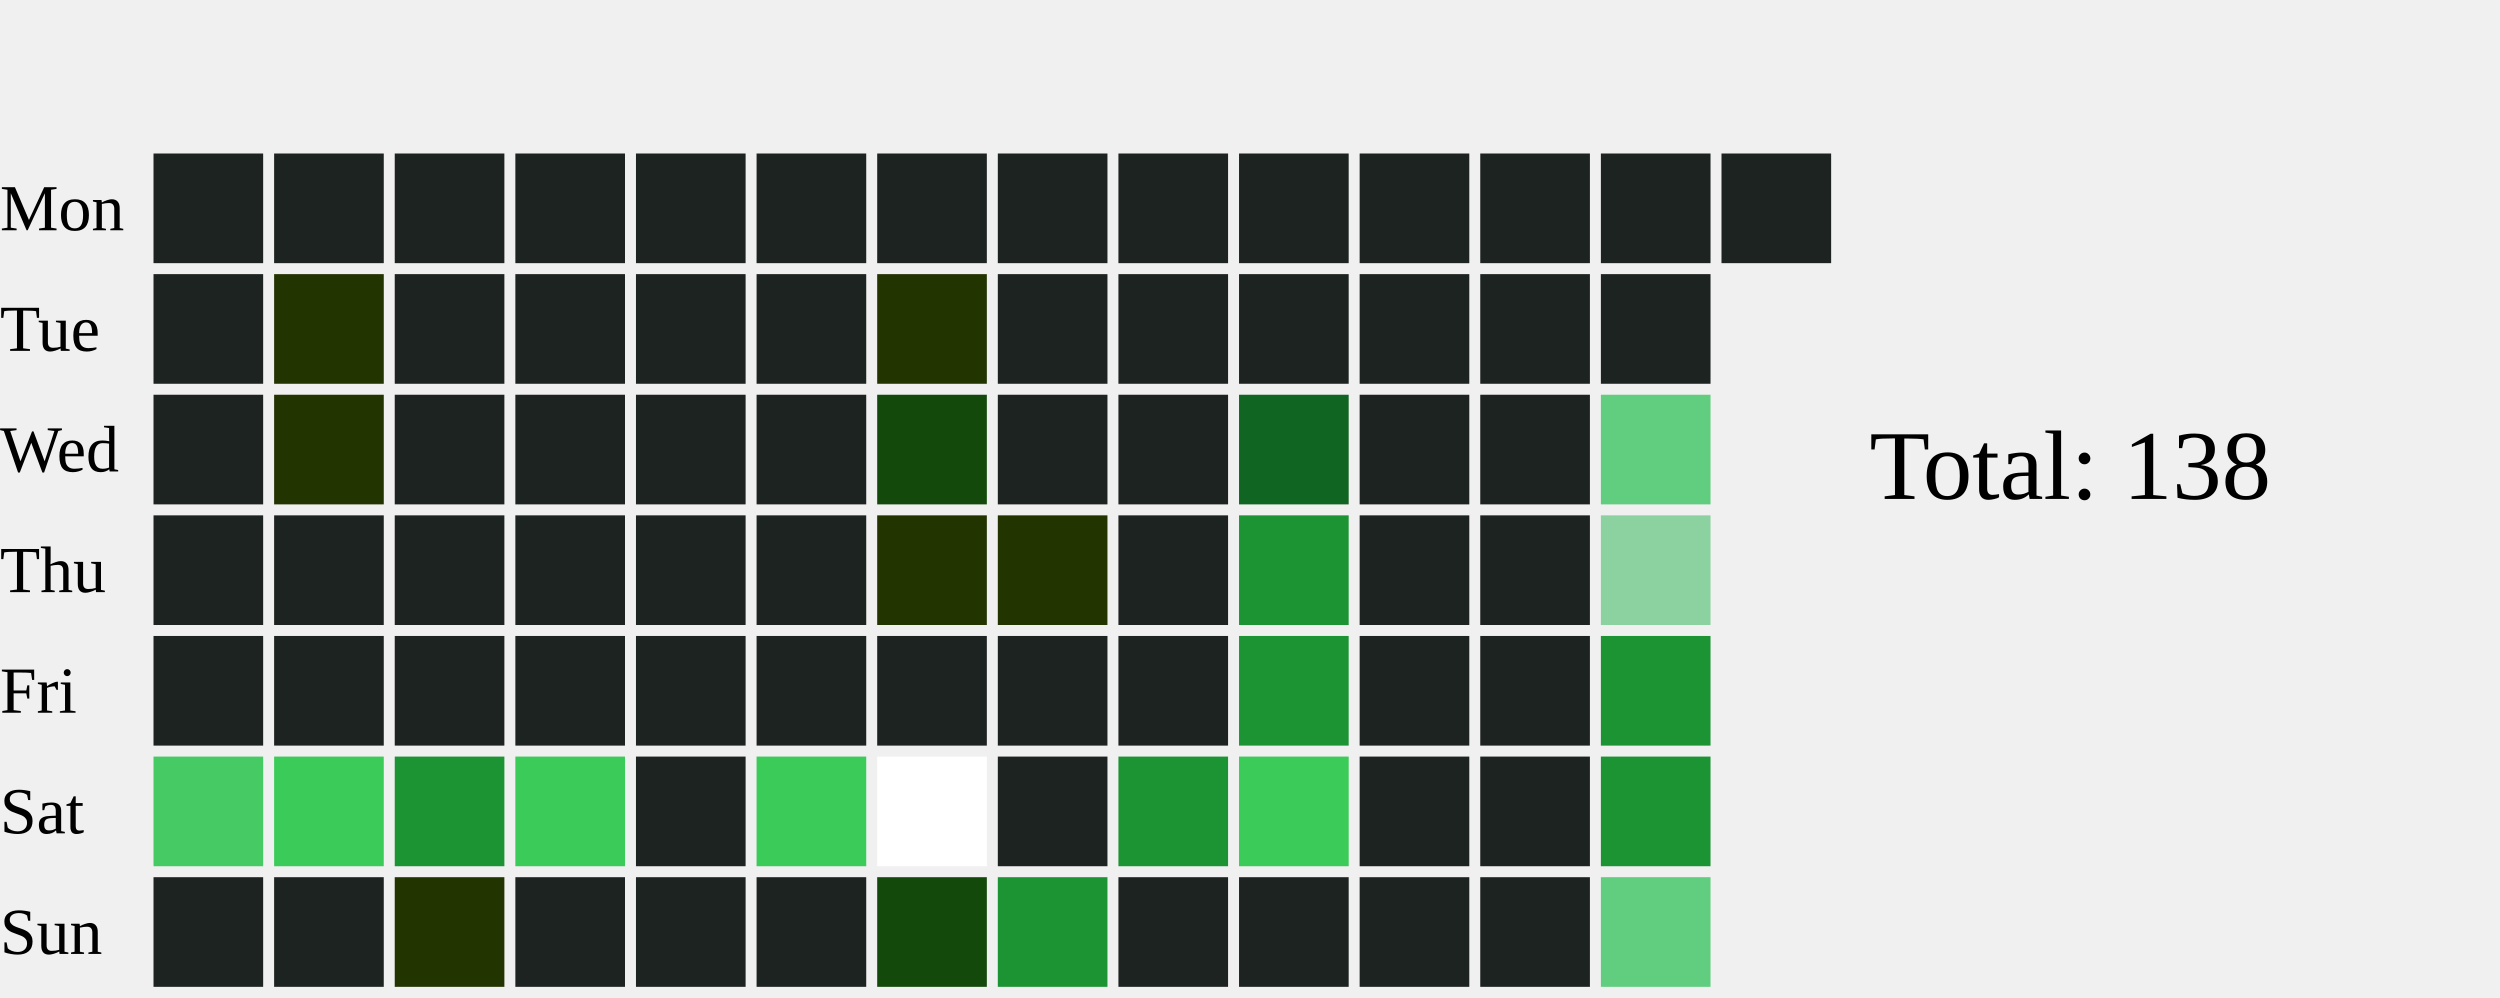
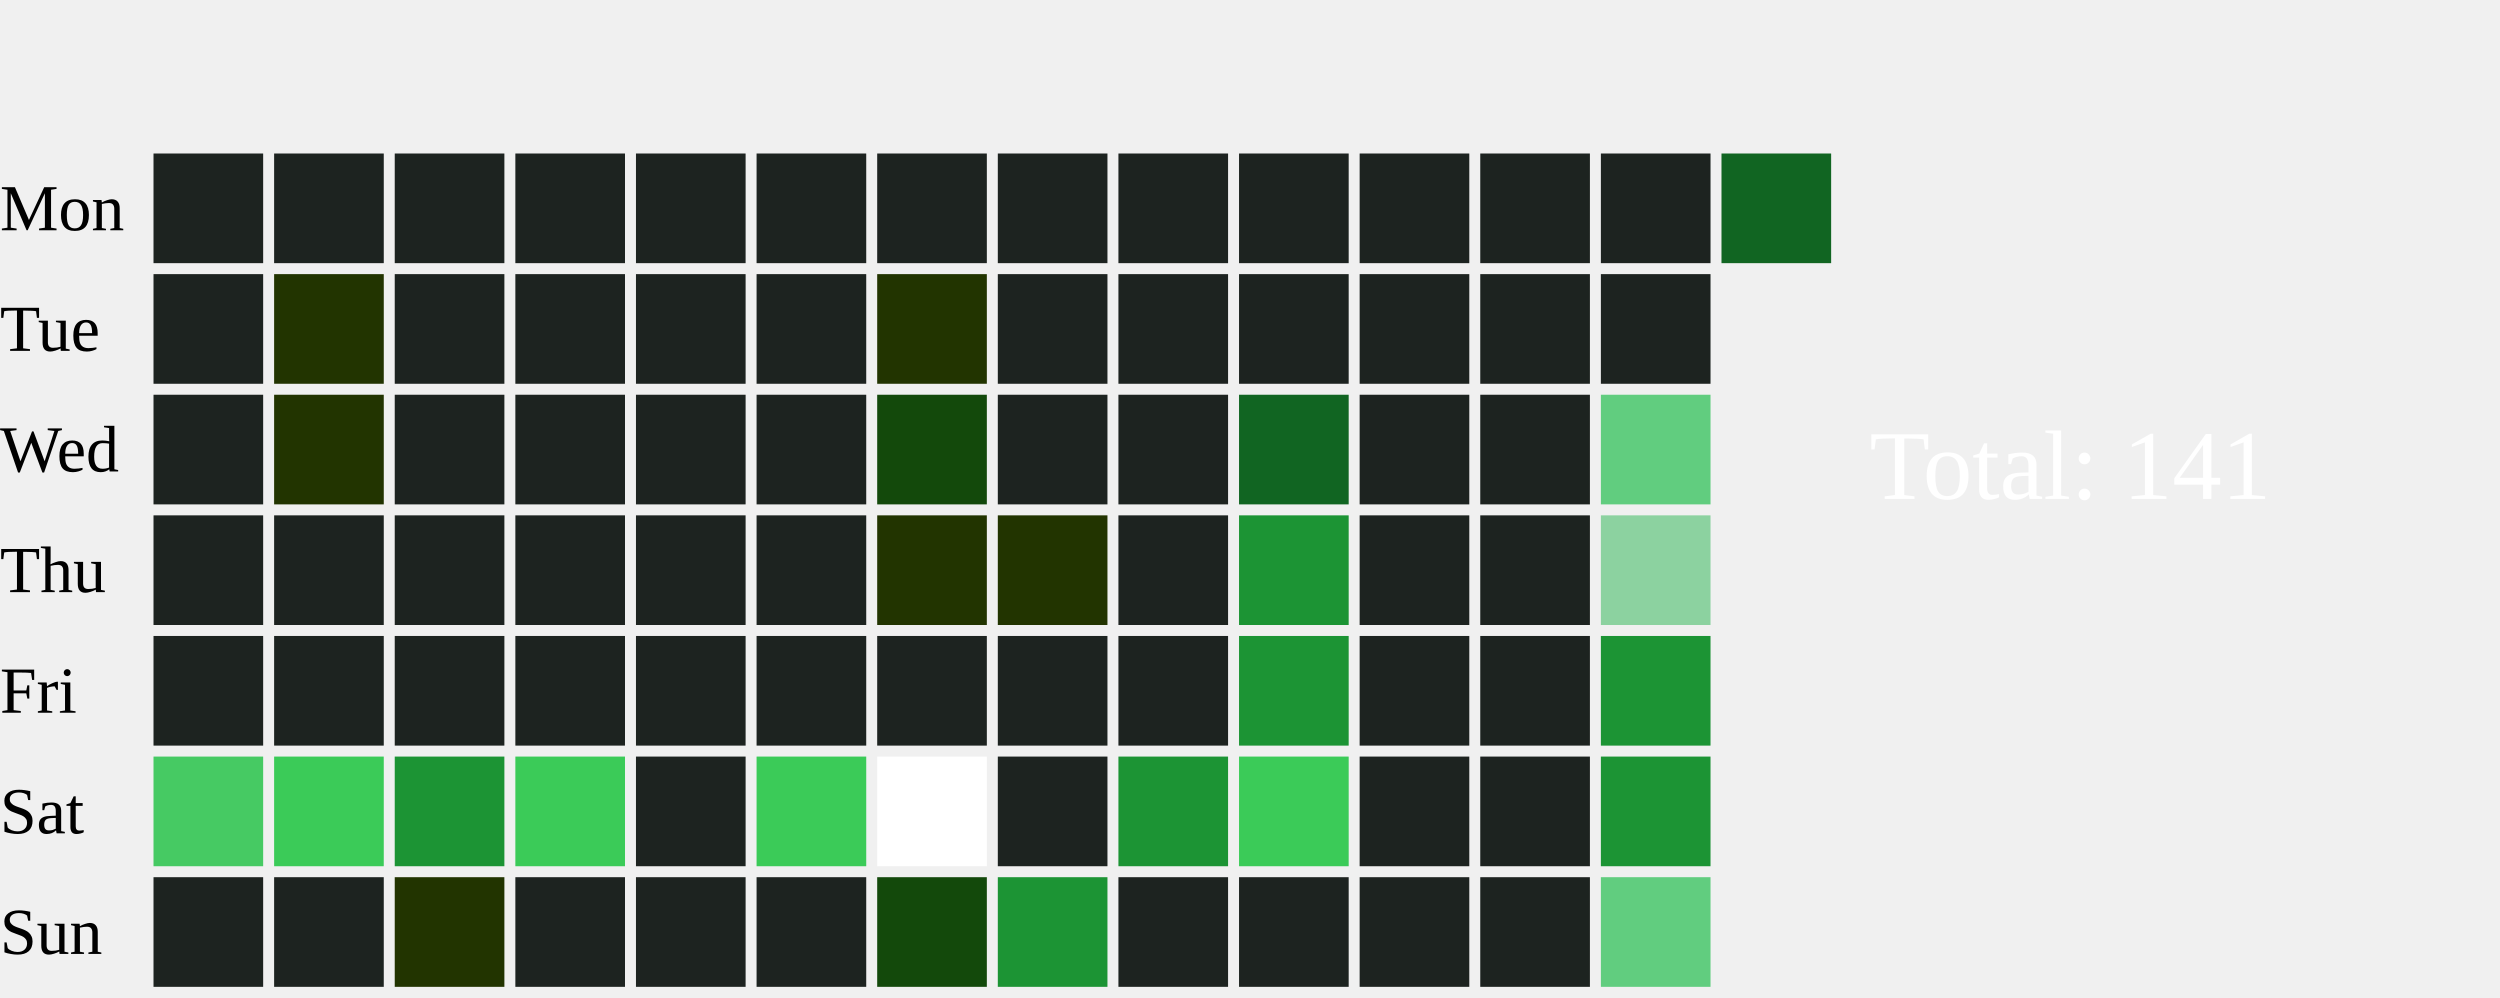
<svg xmlns="http://www.w3.org/2000/svg" width="456" height="182">
  <text x="0" y="42.0" font-size="12" fill="black">Mon</text>
  <text x="0" y="64.0" font-size="12" fill="black">Tue</text>
  <text x="0" y="86.0" font-size="12" fill="black">Wed</text>
  <text x="0" y="108.0" font-size="12" fill="black">Thu</text>
  <text x="0" y="130.0" font-size="12" fill="black">Fri</text>
  <text x="0" y="152.0" font-size="12" fill="black">Sat</text>
  <text x="0" y="174.0" font-size="12" fill="black">Sun</text>
  <rect x="28" y="28" width="20" height="20" fill="#1D2320">
    </rect>
  <rect x="28" y="50" width="20" height="20" fill="#1D2320">
    </rect>
  <rect x="28" y="72" width="20" height="20" fill="#1D2320">
    </rect>
  <rect x="28" y="94" width="20" height="20" fill="#1D2320">
    </rect>
  <rect x="28" y="116" width="20" height="20" fill="#1D2320">
    </rect>
  <rect x="28" y="138" width="20" height="20" fill="#46CA63">
    </rect>
  <rect x="28" y="160" width="20" height="20" fill="#1D2320">
    </rect>
  <rect x="50" y="28" width="20" height="20" fill="#1D2320">
    </rect>
  <rect x="50" y="50" width="20" height="20" fill="#223400">
    </rect>
  <rect x="50" y="72" width="20" height="20" fill="#223400">
    </rect>
  <rect x="50" y="94" width="20" height="20" fill="#1D2320">
    </rect>
  <rect x="50" y="116" width="20" height="20" fill="#1D2320">
    </rect>
  <rect x="50" y="138" width="20" height="20" fill="#3BCB58">
    </rect>
  <rect x="50" y="160" width="20" height="20" fill="#1D2320">
    </rect>
  <rect x="72" y="28" width="20" height="20" fill="#1D2320">
    </rect>
  <rect x="72" y="50" width="20" height="20" fill="#1D2320">
    </rect>
  <rect x="72" y="72" width="20" height="20" fill="#1D2320">
    </rect>
  <rect x="72" y="94" width="20" height="20" fill="#1D2320">
    </rect>
  <rect x="72" y="116" width="20" height="20" fill="#1D2320">
    </rect>
  <rect x="72" y="138" width="20" height="20" fill="#1C9434">
    </rect>
  <rect x="72" y="160" width="20" height="20" fill="#223400">
    </rect>
  <rect x="94" y="28" width="20" height="20" fill="#1D2320">
    </rect>
  <rect x="94" y="50" width="20" height="20" fill="#1D2320">
    </rect>
  <rect x="94" y="72" width="20" height="20" fill="#1D2320">
    </rect>
  <rect x="94" y="94" width="20" height="20" fill="#1D2320">
    </rect>
  <rect x="94" y="116" width="20" height="20" fill="#1D2320">
    </rect>
  <rect x="94" y="138" width="20" height="20" fill="#3BCB58">
    </rect>
  <rect x="94" y="160" width="20" height="20" fill="#1D2320">
    </rect>
  <rect x="116" y="28" width="20" height="20" fill="#1D2320">
    </rect>
  <rect x="116" y="50" width="20" height="20" fill="#1D2320">
    </rect>
  <rect x="116" y="72" width="20" height="20" fill="#1D2320">
    </rect>
  <rect x="116" y="94" width="20" height="20" fill="#1D2320">
    </rect>
  <rect x="116" y="116" width="20" height="20" fill="#1D2320">
    </rect>
  <rect x="116" y="138" width="20" height="20" fill="#1D2320">
    </rect>
  <rect x="116" y="160" width="20" height="20" fill="#1D2320">
    </rect>
  <rect x="138" y="28" width="20" height="20" fill="#1D2320">
    </rect>
  <rect x="138" y="50" width="20" height="20" fill="#1D2320">
    </rect>
  <rect x="138" y="72" width="20" height="20" fill="#1D2320">
    </rect>
  <rect x="138" y="94" width="20" height="20" fill="#1D2320">
    </rect>
  <rect x="138" y="116" width="20" height="20" fill="#1D2320">
    </rect>
  <rect x="138" y="138" width="20" height="20" fill="#3BCB58">
    </rect>
  <rect x="138" y="160" width="20" height="20" fill="#1D2320">
    </rect>
  <rect x="160" y="28" width="20" height="20" fill="#1D2320">
    </rect>
  <rect x="160" y="50" width="20" height="20" fill="#223400">
    </rect>
  <rect x="160" y="72" width="20" height="20" fill="#13490b">
    </rect>
  <rect x="160" y="94" width="20" height="20" fill="#223400">
    </rect>
  <rect x="160" y="116" width="20" height="20" fill="#1D2320">
    </rect>
  <rect x="160" y="138" width="20" height="20" fill="#FFFFFF">
    </rect>
  <rect x="160" y="160" width="20" height="20" fill="#13490b">
    </rect>
  <rect x="182" y="28" width="20" height="20" fill="#1D2320">
    </rect>
  <rect x="182" y="50" width="20" height="20" fill="#1D2320">
    </rect>
  <rect x="182" y="72" width="20" height="20" fill="#1D2320">
    </rect>
  <rect x="182" y="94" width="20" height="20" fill="#223400">
    </rect>
  <rect x="182" y="116" width="20" height="20" fill="#1D2320">
    </rect>
  <rect x="182" y="138" width="20" height="20" fill="#1D2320">
    </rect>
  <rect x="182" y="160" width="20" height="20" fill="#1C9434">
    </rect>
  <rect x="204" y="28" width="20" height="20" fill="#1D2320">
    </rect>
  <rect x="204" y="50" width="20" height="20" fill="#1D2320">
    </rect>
  <rect x="204" y="72" width="20" height="20" fill="#1D2320">
    </rect>
  <rect x="204" y="94" width="20" height="20" fill="#1D2320">
    </rect>
  <rect x="204" y="116" width="20" height="20" fill="#1D2320">
    </rect>
  <rect x="204" y="138" width="20" height="20" fill="#1C9434">
    </rect>
  <rect x="204" y="160" width="20" height="20" fill="#1D2320">
    </rect>
  <rect x="226" y="28" width="20" height="20" fill="#1D2320">
    </rect>
  <rect x="226" y="50" width="20" height="20" fill="#1D2320">
    </rect>
  <rect x="226" y="72" width="20" height="20" fill="#116522">
    </rect>
  <rect x="226" y="94" width="20" height="20" fill="#1C9434">
    </rect>
  <rect x="226" y="116" width="20" height="20" fill="#1C9434">
    </rect>
  <rect x="226" y="138" width="20" height="20" fill="#3BCB58">
    </rect>
  <rect x="226" y="160" width="20" height="20" fill="#1D2320">
    </rect>
  <rect x="248" y="28" width="20" height="20" fill="#1D2320">
    </rect>
  <rect x="248" y="50" width="20" height="20" fill="#1D2320">
    </rect>
  <rect x="248" y="72" width="20" height="20" fill="#1D2320">
    </rect>
  <rect x="248" y="94" width="20" height="20" fill="#1D2320">
    </rect>
  <rect x="248" y="116" width="20" height="20" fill="#1D2320">
    </rect>
  <rect x="248" y="138" width="20" height="20" fill="#1D2320">
    </rect>
  <rect x="248" y="160" width="20" height="20" fill="#1D2320">
    </rect>
  <rect x="270" y="28" width="20" height="20" fill="#1D2320">
    </rect>
  <rect x="270" y="50" width="20" height="20" fill="#1D2320">
    </rect>
  <rect x="270" y="72" width="20" height="20" fill="#1D2320">
    </rect>
  <rect x="270" y="94" width="20" height="20" fill="#1D2320">
    </rect>
  <rect x="270" y="116" width="20" height="20" fill="#1D2320">
    </rect>
  <rect x="270" y="138" width="20" height="20" fill="#1D2320">
    </rect>
  <rect x="270" y="160" width="20" height="20" fill="#1D2320">
    </rect>
  <rect x="292" y="28" width="20" height="20" fill="#1D2320">
    </rect>
  <rect x="292" y="50" width="20" height="20" fill="#1D2320">
    </rect>
  <rect x="292" y="72" width="20" height="20" fill="#61CD7F">
    </rect>
  <rect x="292" y="94" width="20" height="20" fill="#8CD2A0">
    </rect>
  <rect x="292" y="116" width="20" height="20" fill="#1C9434">
    </rect>
  <rect x="292" y="138" width="20" height="20" fill="#1C9434">
    </rect>
  <rect x="292" y="160" width="20" height="20" fill="#61CD7F">
    </rect>
-   <rect x="314" y="28" width="20" height="20" fill="#1D2320">
+   <rect x="314" y="28" width="20" height="20" fill="#116522">
    </rect>
-   <text x="341" y="91.0" font-size="18" fill="black">Total: 138</text>
+   <text x="341" y="91.0" font-size="18" fill="white">Total: 141</text>
</svg>
